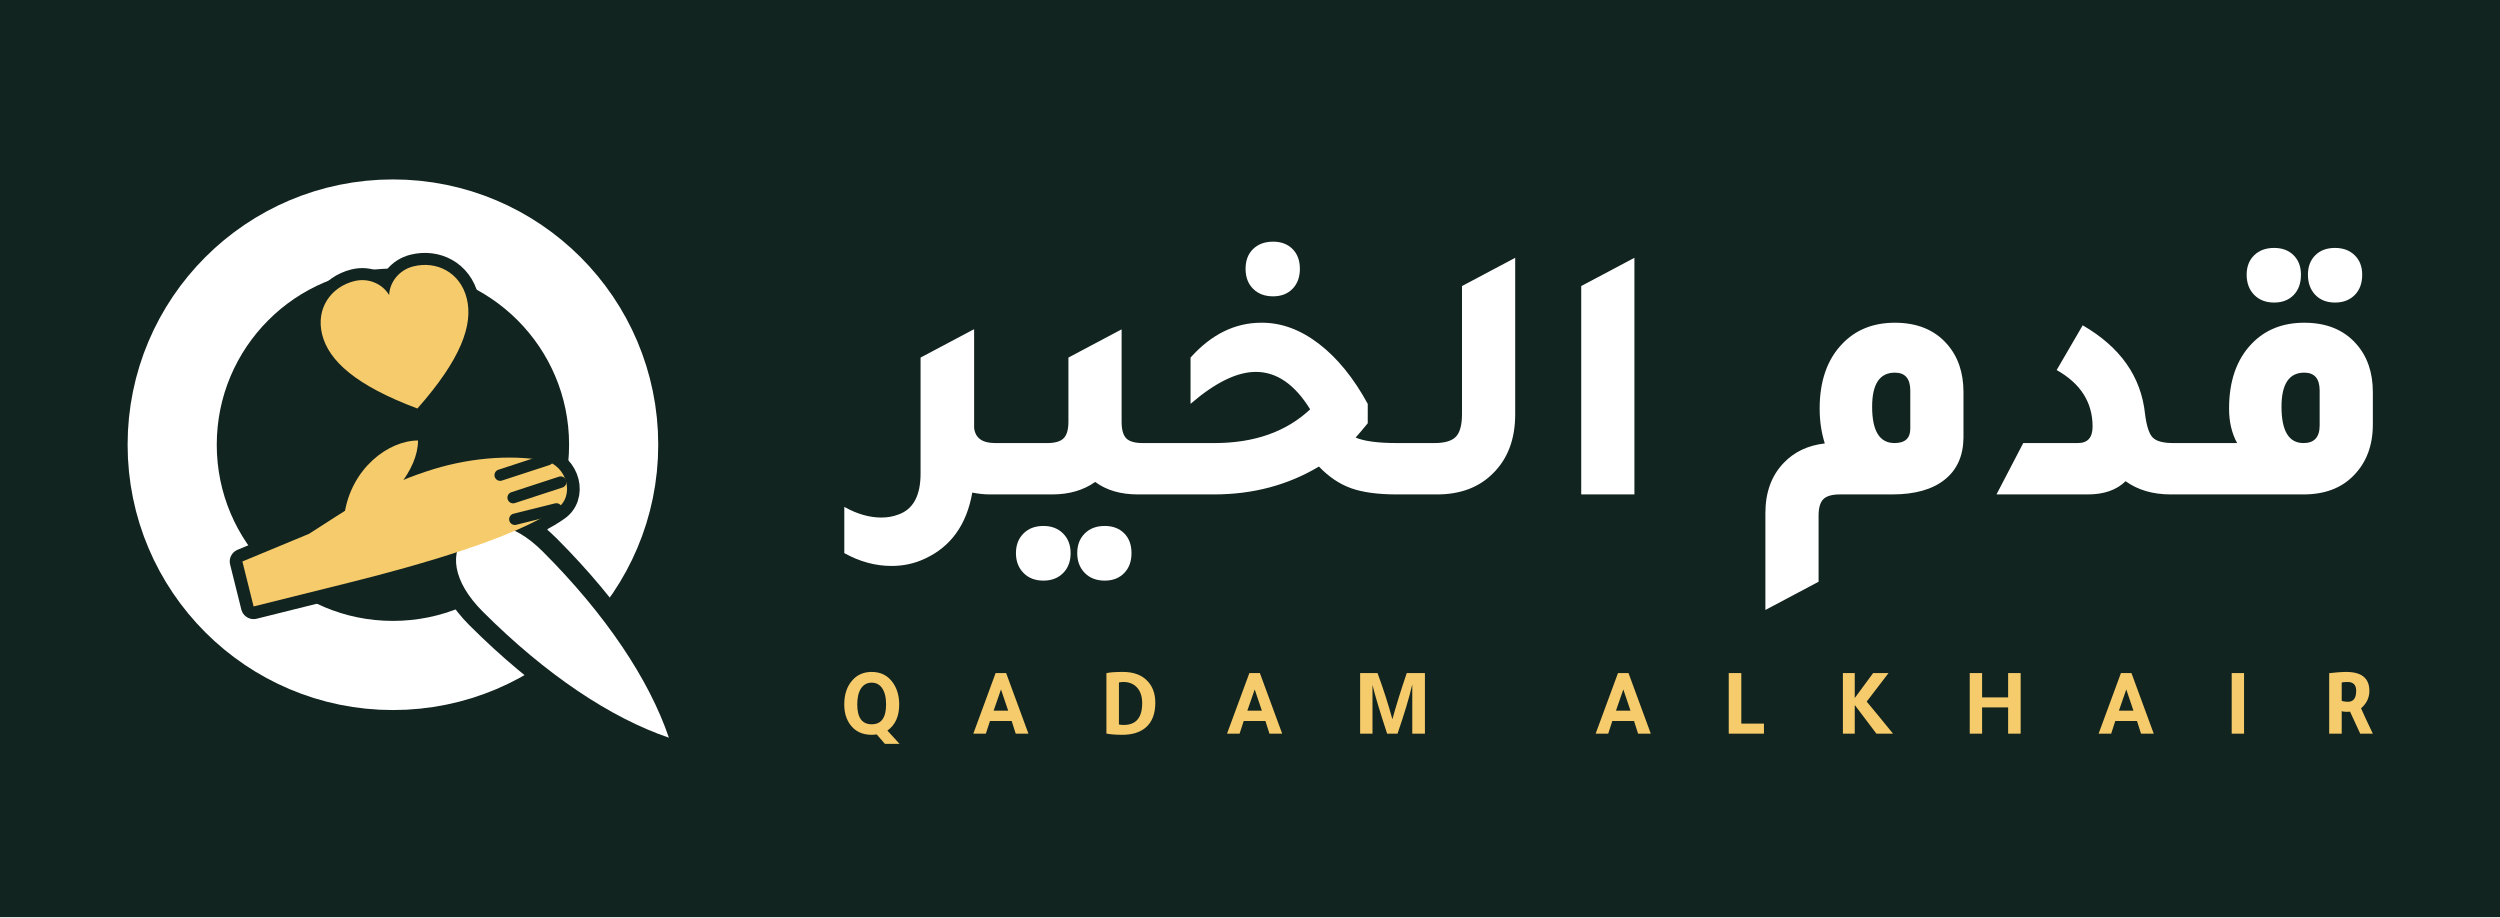
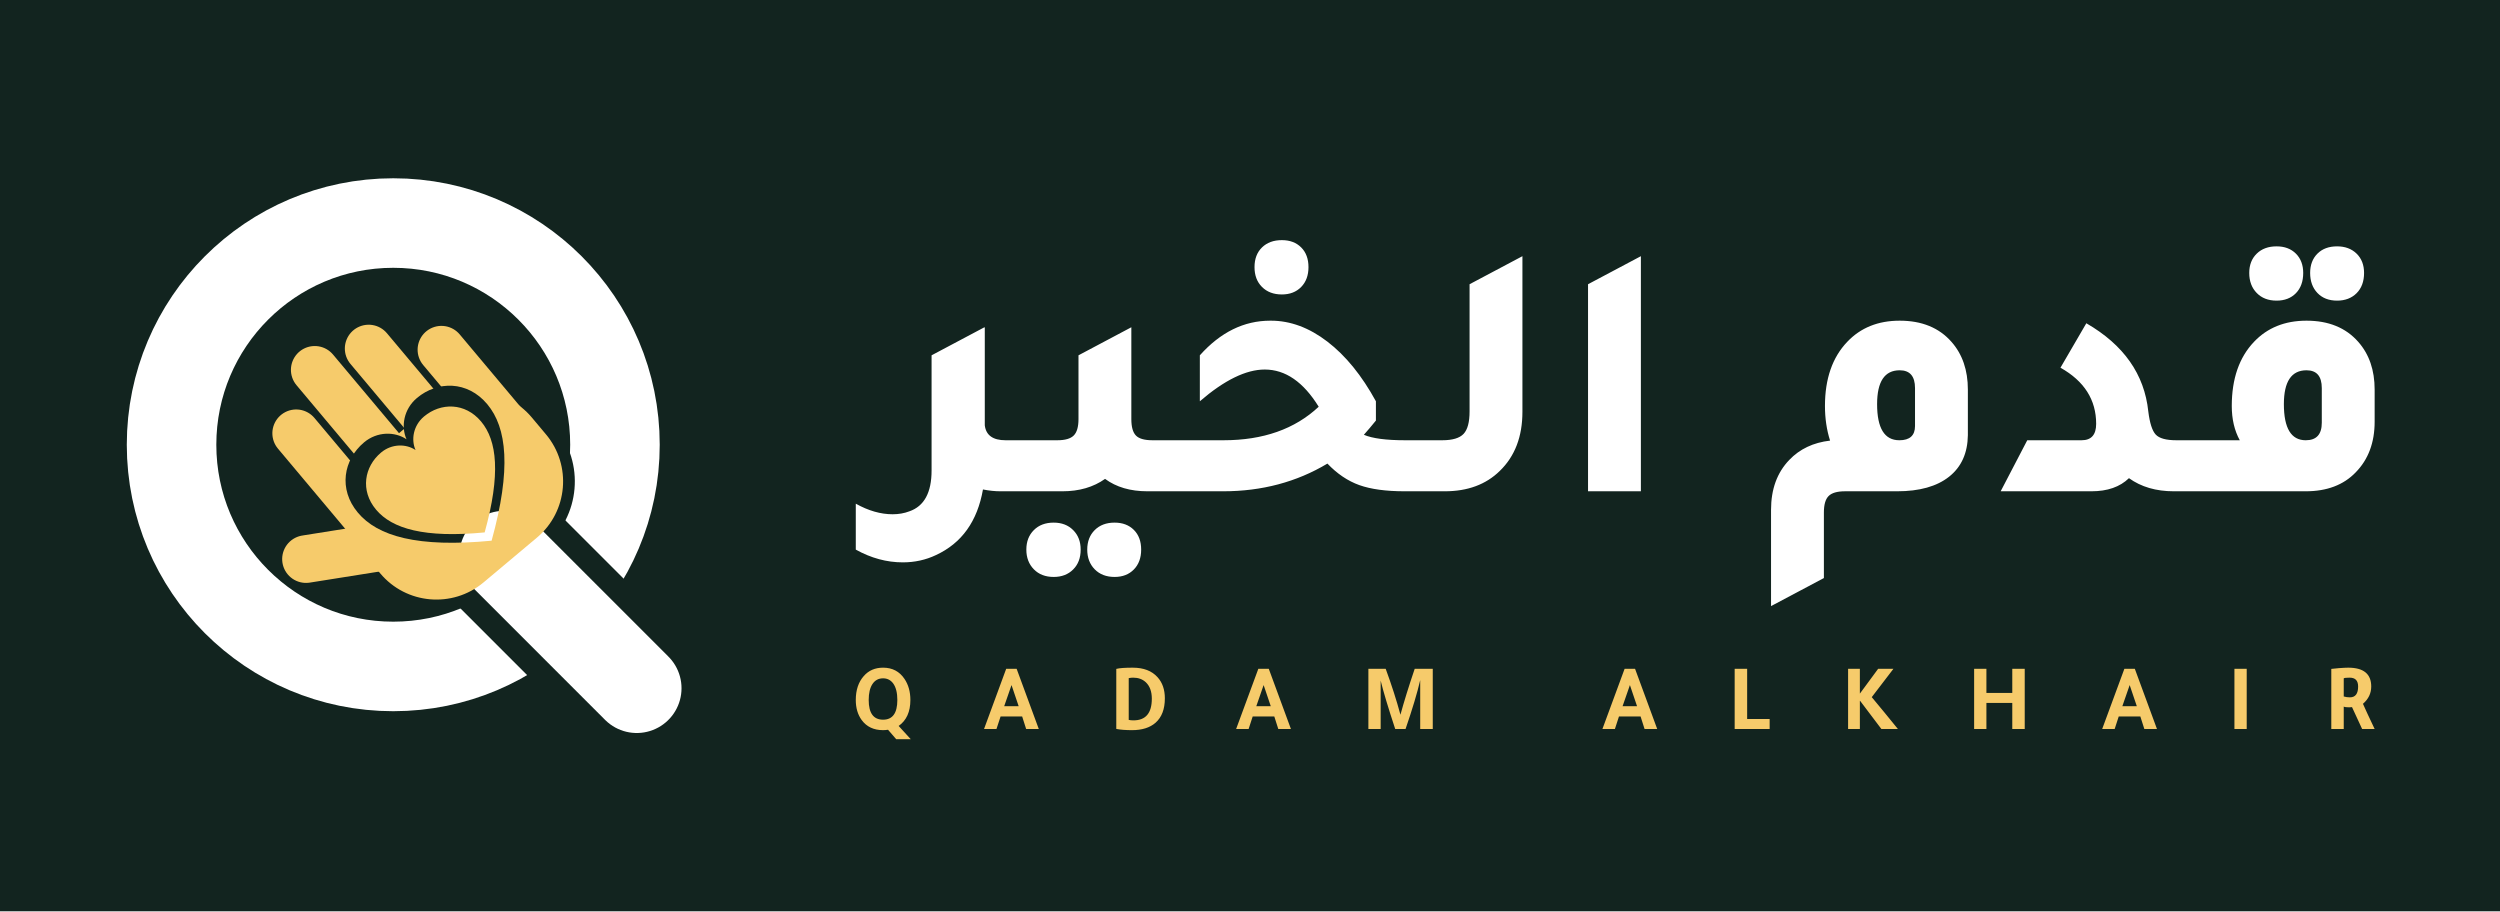
- <svg xmlns="http://www.w3.org/2000/svg" viewBox="0 0 627 230" width="627" height="230" role="img">
+ <svg xmlns="http://www.w3.org/2000/svg" viewBox="0 0 631 230" width="631" height="230" role="img">
  <defs>
-     <mask id="sh3" maskUnits="userSpaceOnUse" x="-40" y="-40" width="300" height="300">
-       <rect x="-40" y="-40" width="300" height="300" fill="#fff" />
-       <path d="M92,49 L78,50" stroke="#000" stroke-width="3.2" stroke-linecap="round" />
-       <path d="M94,56 L80,57" stroke="#000" stroke-width="3.2" stroke-linecap="round" />
-       <path d="M91,63 L79,63" stroke="#000" stroke-width="3.2" stroke-linecap="round" />
-     </mask>
-     <mask id="mh3" maskUnits="userSpaceOnUse" x="-40" y="-40" width="300" height="300">
-       <rect x="-40" y="-40" width="300" height="300" fill="#fff" />
-       <g transform="matrix(0.70711 0.70711 0.70711 -0.70711 124 140)">
-         <path d="M58,0 C45,6.4 27,10 6,10 C-4.2,10 -9.5,5.6 -9.5,0 C-9.5,-5.6 -4.2,-10 6,-10 C27,-10 45,-6.4 58,0 Z" fill="#000" stroke="#000" stroke-width="9" stroke-linejoin="round" />
-       </g>
-       <g transform="translate(100 122) rotate(-14) scale(0.84) translate(-48 -46)" stroke="#000" stroke-width="7.1" stroke-linejoin="round">
-         <path d="M2,56 L22,53 C34,49 44,45 58,44 C70,43 82,45 91,49 C97,52 97,61 91,63 C78,68 50,69 30,69 L2,69 Z" fill="#000" />
-         <path d="M33,50 C38,38 50,33 58,35 C56,43 46,50 36,53 Z" fill="#000" />
-         <g transform="translate(60 12) scale(0.95)">
-           <path d="M0,15 C-16,4 -22,-5 -22,-13 C-22,-21 -16,-26 -9,-26 C-4.5,-26 -1,-23 0,-19.5 C1,-23 4.5,-26 9,-26 C16,-26 22,-21 22,-13 C22,-5 16,4 0,15 Z" fill="#000" />
-         </g>
+     <mask id="hh3" maskUnits="userSpaceOnUse" x="-60" y="-60" width="320" height="320">
+       <rect x="-60" y="-60" width="320" height="320" fill="#fff" />
+       <g transform="translate(48 57) scale(1.046429)">
+         <path d="M0,15 C-16,4 -22,-5 -22,-13 C-22,-21 -16,-26 -9,-26 C-4.5,-26 -1,-23 0,-19.5 C1,-23 4.5,-26 9,-26 C16,-26 22,-21 22,-13 C22,-5 16,4 0,15 Z" fill="#000" />
      </g>
    </mask>
-     <mask id="th3" maskUnits="userSpaceOnUse" x="-40" y="-40" width="300" height="300">
-       <rect x="-40" y="-40" width="300" height="300" fill="#fff" />
-       <g transform="translate(100 122) rotate(-14) scale(0.84) translate(-48 -46)" stroke="#000" stroke-width="7.1" stroke-linejoin="round">
-         <path d="M2,56 L22,53 C34,49 44,45 58,44 C70,43 82,45 91,49 C97,52 97,61 91,63 C78,68 50,69 30,69 L2,69 Z" fill="#000" />
-         <path d="M33,50 C38,38 50,33 58,35 C56,43 46,50 36,53 Z" fill="#000" />
-         <g transform="translate(60 12) scale(0.95)">
-           <path d="M0,15 C-16,4 -22,-5 -22,-13 C-22,-21 -16,-26 -9,-26 C-4.5,-26 -1,-23 0,-19.5 C1,-23 4.5,-26 9,-26 C16,-26 22,-21 22,-13 C22,-5 16,4 0,15 Z" fill="#000" />
-         </g>
+     <mask id="mh3" maskUnits="userSpaceOnUse" x="-60" y="-60" width="320" height="320">
+       <rect x="-60" y="-60" width="320" height="320" fill="#fff" />
+       <g transform="translate(126 128) rotate(-40) scale(0.86) translate(-48 -78)" stroke="#000" stroke-width="6.4" stroke-linecap="round" stroke-linejoin="round">
+         <path d="M26,52 L26,16" stroke="#000" stroke-width="13" stroke-linecap="round" fill="none" />
+         <path d="M41,52 L41,6" stroke="#000" stroke-width="13" stroke-linecap="round" fill="none" />
+         <path d="M56,52 L56,11" stroke="#000" stroke-width="13" stroke-linecap="round" fill="none" />
+         <path d="M71,52 L71,24" stroke="#000" stroke-width="13" stroke-linecap="round" fill="none" />
+         <path d="M26,56 L6,44" stroke="#000" stroke-width="13" stroke-linecap="round" fill="none" />
+         <rect x="19" y="34" width="59" height="46" rx="20" fill="#000" />
      </g>
+       <path d="M126,128 L157.113,159.113" stroke="#000" stroke-width="32.0" stroke-linecap="round" fill="none" />
    </mask>
  </defs>
-   <rect width="627" height="230" fill="#12241F" />
-   <g transform="translate(-5.79 -7.70) scale(1.06464)">
+   <rect width="631" height="230" fill="#12241F" />
+   <g transform="translate(-6.20 2.49) scale(1.0761)">
    <g transform="translate(-2 0)">
-       <circle cx="100" cy="112" r="52" fill="none" stroke="#FFFFFF" stroke-width="21" mask="url(#mh3)" />
-       <g mask="url(#th3)" transform="matrix(0.70711 0.70711 0.70711 -0.70711 124 140)">
-         <path d="M58,0 C45,6.4 27,10 6,10 C-4.2,10 -9.5,5.6 -9.5,0 C-9.5,-5.6 -4.2,-10 6,-10 C27,-10 45,-6.4 58,0 Z" fill="#FFFFFF" />
-       </g>
-       <g transform="translate(100 122) rotate(-14) scale(0.84) translate(-48 -46)">
-         <g mask="url(#sh3)">
-           <path d="M2,56 L22,53 C34,49 44,45 58,44 C70,43 82,45 91,49 C97,52 97,61 91,63 C78,68 50,69 30,69 L2,69 Z" fill="#F6CB6B" />
-           <path d="M33,50 C38,38 50,33 58,35 C56,43 46,50 36,53 Z" fill="#F6CB6B" />
+       <circle cx="100" cy="102" r="52" fill="none" stroke="#FFFFFF" stroke-width="21" mask="url(#mh3)" />
+       <path d="M126,128 L157.113,159.113" stroke="#FFFFFF" stroke-width="21" stroke-linecap="round" fill="none" />
+       <g transform="translate(126 128) rotate(-40) scale(0.86) translate(-48 -78)">
+         <g mask="url(#hh3)">
+           <path d="M26,52 L26,16" stroke="#F6CB6B" stroke-width="13" stroke-linecap="round" fill="none" />
+           <path d="M41,52 L41,6" stroke="#F6CB6B" stroke-width="13" stroke-linecap="round" fill="none" />
+           <path d="M56,52 L56,11" stroke="#F6CB6B" stroke-width="13" stroke-linecap="round" fill="none" />
+           <path d="M71,52 L71,24" stroke="#F6CB6B" stroke-width="13" stroke-linecap="round" fill="none" />
+           <path d="M26,56 L6,44" stroke="#F6CB6B" stroke-width="13" stroke-linecap="round" fill="none" />
+           <rect x="19" y="34" width="59" height="46" rx="20" fill="#F6CB6B" />
        </g>
-         <g transform="translate(60 12) scale(0.95)">
+         <g transform="translate(48 57) scale(0.85)">
          <path d="M0,15 C-16,4 -22,-5 -22,-13 C-22,-21 -16,-26 -9,-26 C-4.5,-26 -1,-23 0,-19.5 C1,-23 4.5,-26 9,-26 C16,-26 22,-21 22,-13 C22,-5 16,4 0,15 Z" fill="#F6CB6B" />
        </g>
      </g>
    </g>
  </g>
-   <g transform="translate(217.91 124.00)">
+   <g transform="translate(222.16 124.00)">
    <path d="M31.65 -12.88H40.66V0.00H30.36Q28.24 0.00 25.94 -0.46Q23.83 11.59 14.08 16.10Q10.21 17.94 5.70 17.94Q-0.37 17.94 -6.16 14.72V3.13Q-1.38 5.80 3.13 5.80Q5.43 5.80 7.36 5.06Q12.97 3.13 12.97 -5.24V-34.32L26.31 -41.40V-41.31L26.40 -41.40V-16.65Q26.86 -12.88 31.65 -12.88Z M68.72 -12.88H77.65V0.00H67.44Q61.00 0.00 56.76 -3.13Q52.35 0.00 46.00 0.00H35.70V-12.88H44.71Q47.66 -12.88 48.85 -14.08Q50.05 -15.27 50.05 -18.22V-34.32L63.39 -41.40V-18.22Q63.39 -15.27 64.54 -14.08Q65.69 -12.88 68.72 -12.88ZM43.79 7.91Q46.83 7.91 48.71 9.80Q50.60 11.68 50.60 14.72Q50.60 17.85 48.71 19.73Q46.83 21.62 43.79 21.62Q40.66 21.62 38.78 19.69Q36.89 17.76 36.89 14.72Q36.89 11.68 38.78 9.80Q40.66 7.91 43.79 7.91ZM59.16 7.91Q62.19 7.91 64.03 9.75Q65.87 11.59 65.87 14.72Q65.87 17.85 64.03 19.73Q62.19 21.62 59.16 21.62Q56.03 21.62 54.14 19.69Q52.26 17.76 52.26 14.72Q52.26 11.68 54.14 9.80Q56.03 7.91 59.16 7.91Z M101.38 -49.68Q98.26 -49.68 96.37 -51.57Q94.48 -53.45 94.48 -56.58Q94.48 -59.71 96.37 -61.55Q98.26 -63.39 101.38 -63.39Q104.42 -63.39 106.26 -61.55Q108.10 -59.71 108.10 -56.58Q108.10 -53.45 106.26 -51.57Q104.42 -49.68 101.38 -49.68ZM132.48 -12.88H140.76V0.00H132.39Q125.30 0.00 120.93 -1.56Q116.56 -3.13 112.88 -6.99Q101.20 0.00 86.57 0.00H72.77V-12.88H86.66Q101.66 -12.88 110.68 -21.34Q104.88 -30.73 97.06 -30.73Q89.98 -30.73 80.68 -22.72V-34.32Q88.50 -43.06 98.44 -43.06H98.62Q105.98 -43.06 112.88 -37.77Q119.78 -32.48 125.12 -22.72V-17.85Q123.56 -15.92 122.08 -14.26Q125.30 -12.88 132.48 -12.88Z M135.88 0.00V-12.88H141.86Q145.73 -12.88 147.25 -14.49Q148.76 -16.10 148.76 -20.15V-52.26L162.10 -59.34V-20.06Q162.10 -10.67 156.40 -5.15Q151.16 0.00 142.51 0.00Z M178.66 0.00V-52.26L192.00 -59.34V0.00Z M239.75 -12.79Q238.46 -16.84 238.46 -21.53Q238.46 -31.83 244.08 -37.72Q249.14 -43.06 257.32 -43.06Q265.70 -43.06 270.39 -37.72Q274.53 -33.03 274.53 -25.67V-14.17Q274.44 -7.36 269.79 -3.68Q265.14 0.00 256.68 0.00H243.52Q240.58 0.00 239.38 1.20Q238.19 2.39 238.19 5.34V21.90L224.85 28.98V4.69Q224.85 -3.13 229.45 -7.91Q233.40 -12.05 239.75 -12.79ZM261.19 -16.47V-26.04Q261.19 -30.54 257.32 -30.54Q251.62 -30.54 251.62 -21.99Q251.62 -12.88 257.23 -12.88Q261.19 -12.88 261.19 -16.47Z M282.81 0.00 289.52 -12.88H303.23Q306.91 -12.88 306.91 -17.02Q306.91 -26.13 297.90 -31.19L304.43 -42.41Q318.60 -34.22 320.07 -20.15Q320.62 -15.73 321.95 -14.31Q323.29 -12.88 327.15 -12.88H334.51V0.00H326.51Q319.79 0.00 315.19 -3.31Q311.79 0.00 305.72 0.00Z M352.45 -48.12Q349.32 -48.12 347.44 -50.05Q345.55 -51.98 345.55 -55.11Q345.55 -58.14 347.44 -59.98Q349.32 -61.82 352.45 -61.82Q355.49 -61.82 357.33 -59.98Q359.17 -58.14 359.17 -55.11Q359.17 -51.89 357.33 -50.00Q355.49 -48.12 352.45 -48.12ZM367.72 -48.12Q364.60 -48.12 362.76 -50.05Q360.92 -51.98 360.92 -55.11Q360.92 -58.14 362.76 -59.98Q364.60 -61.82 367.72 -61.82Q370.76 -61.82 372.65 -59.98Q374.53 -58.14 374.53 -55.11Q374.53 -51.89 372.65 -50.00Q370.76 -48.12 367.72 -48.12ZM329.54 0.00V-12.88H343.16Q341.14 -16.56 341.14 -21.53Q341.14 -31.83 346.75 -37.72Q351.81 -43.06 360.00 -43.06Q368.37 -43.06 373.06 -37.72Q377.20 -33.03 377.20 -25.67V-17.57Q377.20 -9.66 372.42 -4.78Q367.82 0.00 359.81 0.00ZM363.86 -26.04Q363.86 -30.54 360.00 -30.54Q354.29 -30.54 354.29 -21.99Q354.29 -12.88 359.81 -12.88Q363.86 -12.88 363.86 -17.30Z" fill="#FFFFFF" />
  </g>
-   <g transform="translate(210.78 184.00)">
+   <g transform="translate(215.04 184.00)">
    <path d="M9.10 0.19Q8.42 0.29 7.85 0.29Q4.32 0.29 2.45 -2.26Q0.96 -4.30 0.96 -7.32Q0.96 -11.09 2.98 -13.37Q4.82 -15.48 7.85 -15.48Q11.35 -15.48 13.25 -12.65Q14.74 -10.44 14.74 -7.32Q14.74 -2.86 11.78 -0.77Q13.18 0.79 14.83 2.57H11.16ZM7.85 -2.35Q11.45 -2.35 11.45 -7.32Q11.45 -10.01 10.42 -11.47Q9.46 -12.79 7.85 -12.79Q6.12 -12.79 5.17 -11.35Q4.22 -9.91 4.22 -7.32Q4.22 -2.35 7.85 -2.35Z M38.92 -15.19H41.56L47.15 0.00H43.96Q43.55 -1.20 42.95 -3.17H37.51Q37.17 -2.09 36.47 0.00H33.33ZM40.27 -11.09Q39.59 -9.19 38.42 -5.76H42.07Q40.94 -9.07 40.27 -11.09Z M66.71 -15.17Q67.88 -15.48 70.86 -15.48Q74.96 -15.48 77.12 -13.08Q78.97 -11.04 78.97 -7.75Q78.97 -3.65 76.62 -1.58Q74.48 0.29 70.67 0.29Q68.27 0.29 66.71 -0.02ZM69.85 -2.30Q70.33 -2.18 71.05 -2.18Q75.68 -2.18 75.68 -7.66Q75.68 -10.37 74.15 -11.81Q72.90 -12.96 70.98 -12.96Q70.43 -12.96 69.85 -12.84Z M102.56 -15.19H105.20L110.79 0.00H107.60Q107.19 -1.20 106.59 -3.17H101.14Q100.80 -2.09 100.11 0.00H96.96ZM103.90 -11.09Q103.23 -9.19 102.05 -5.76H105.70Q104.57 -9.07 103.90 -11.09Z M138.43 -3.60Q139.77 -8.52 142.03 -15.19H146.59V0.00H143.42V-12.34Q142.29 -7.46 139.72 0.00H137.11Q134.40 -8.23 133.44 -12.22V0.00H130.34V-15.19H134.71Q136.96 -9.05 138.43 -3.60Z M195.01 -15.19H197.65L203.24 0.00H200.05Q199.64 -1.20 199.04 -3.17H193.59Q193.25 -2.09 192.56 0.00H189.41ZM196.35 -11.09Q195.68 -9.19 194.50 -5.76H198.15Q197.02 -9.07 196.35 -11.09Z M222.79 0.00V-15.19H225.94V-2.52H231.62V0.00Z M254.39 -15.19V-8.93Q257.56 -13.22 259.00 -15.19H262.86Q260.39 -11.95 257.39 -8.04Q260.54 -4.27 263.99 0.00H259.82Q257.61 -2.95 254.46 -7.10H254.39V0.00H251.42V-15.19Z M286.33 0.00H283.23V-15.19H286.33V-9.10H292.86V-15.19H296.00V0.00H292.86V-6.58H286.33Z M321.15 -15.19H323.79L329.38 0.00H326.19Q325.78 -1.20 325.18 -3.17H319.73Q319.39 -2.09 318.70 0.00H315.55ZM322.49 -11.09Q321.82 -9.19 320.64 -5.76H324.29Q323.16 -9.07 322.49 -11.09Z M352.03 -15.19V0.00H348.93V-15.19Z M373.38 0.00V-15.17Q373.72 -15.24 375.28 -15.36Q376.84 -15.48 377.65 -15.48Q383.46 -15.48 383.46 -10.73Q383.46 -8.16 381.37 -6.36Q382.24 -4.37 384.32 0.00H381.16Q379.98 -2.57 378.61 -5.52Q378.35 -5.47 377.89 -5.47Q376.84 -5.47 376.52 -5.66V0.00ZM376.52 -12.79V-8.21Q377.24 -7.99 378.08 -7.99Q380.15 -7.99 380.15 -10.73Q380.15 -12.96 378.01 -12.96Q376.79 -12.96 376.52 -12.79Z" fill="#F6CB6B" />
  </g>
</svg>
